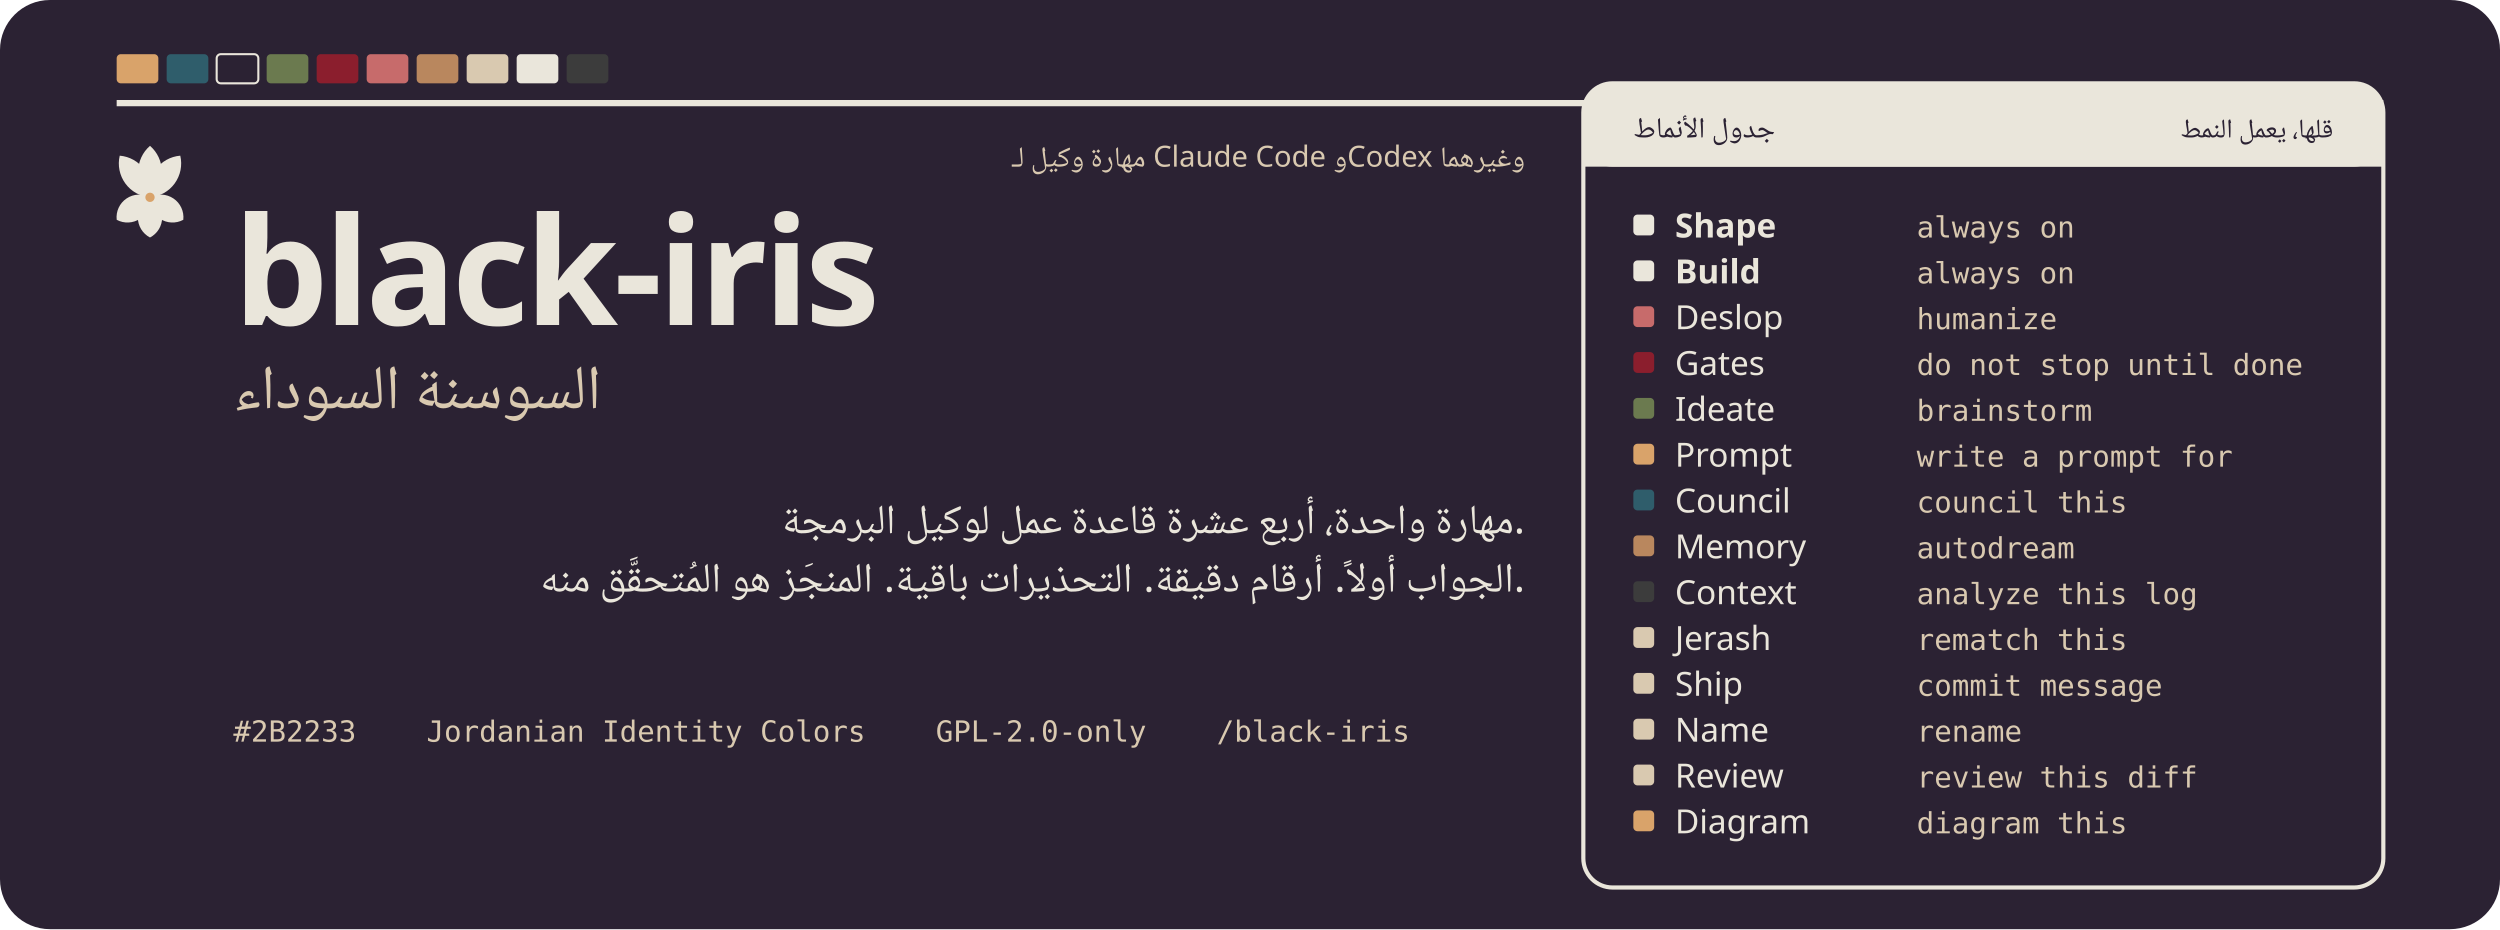
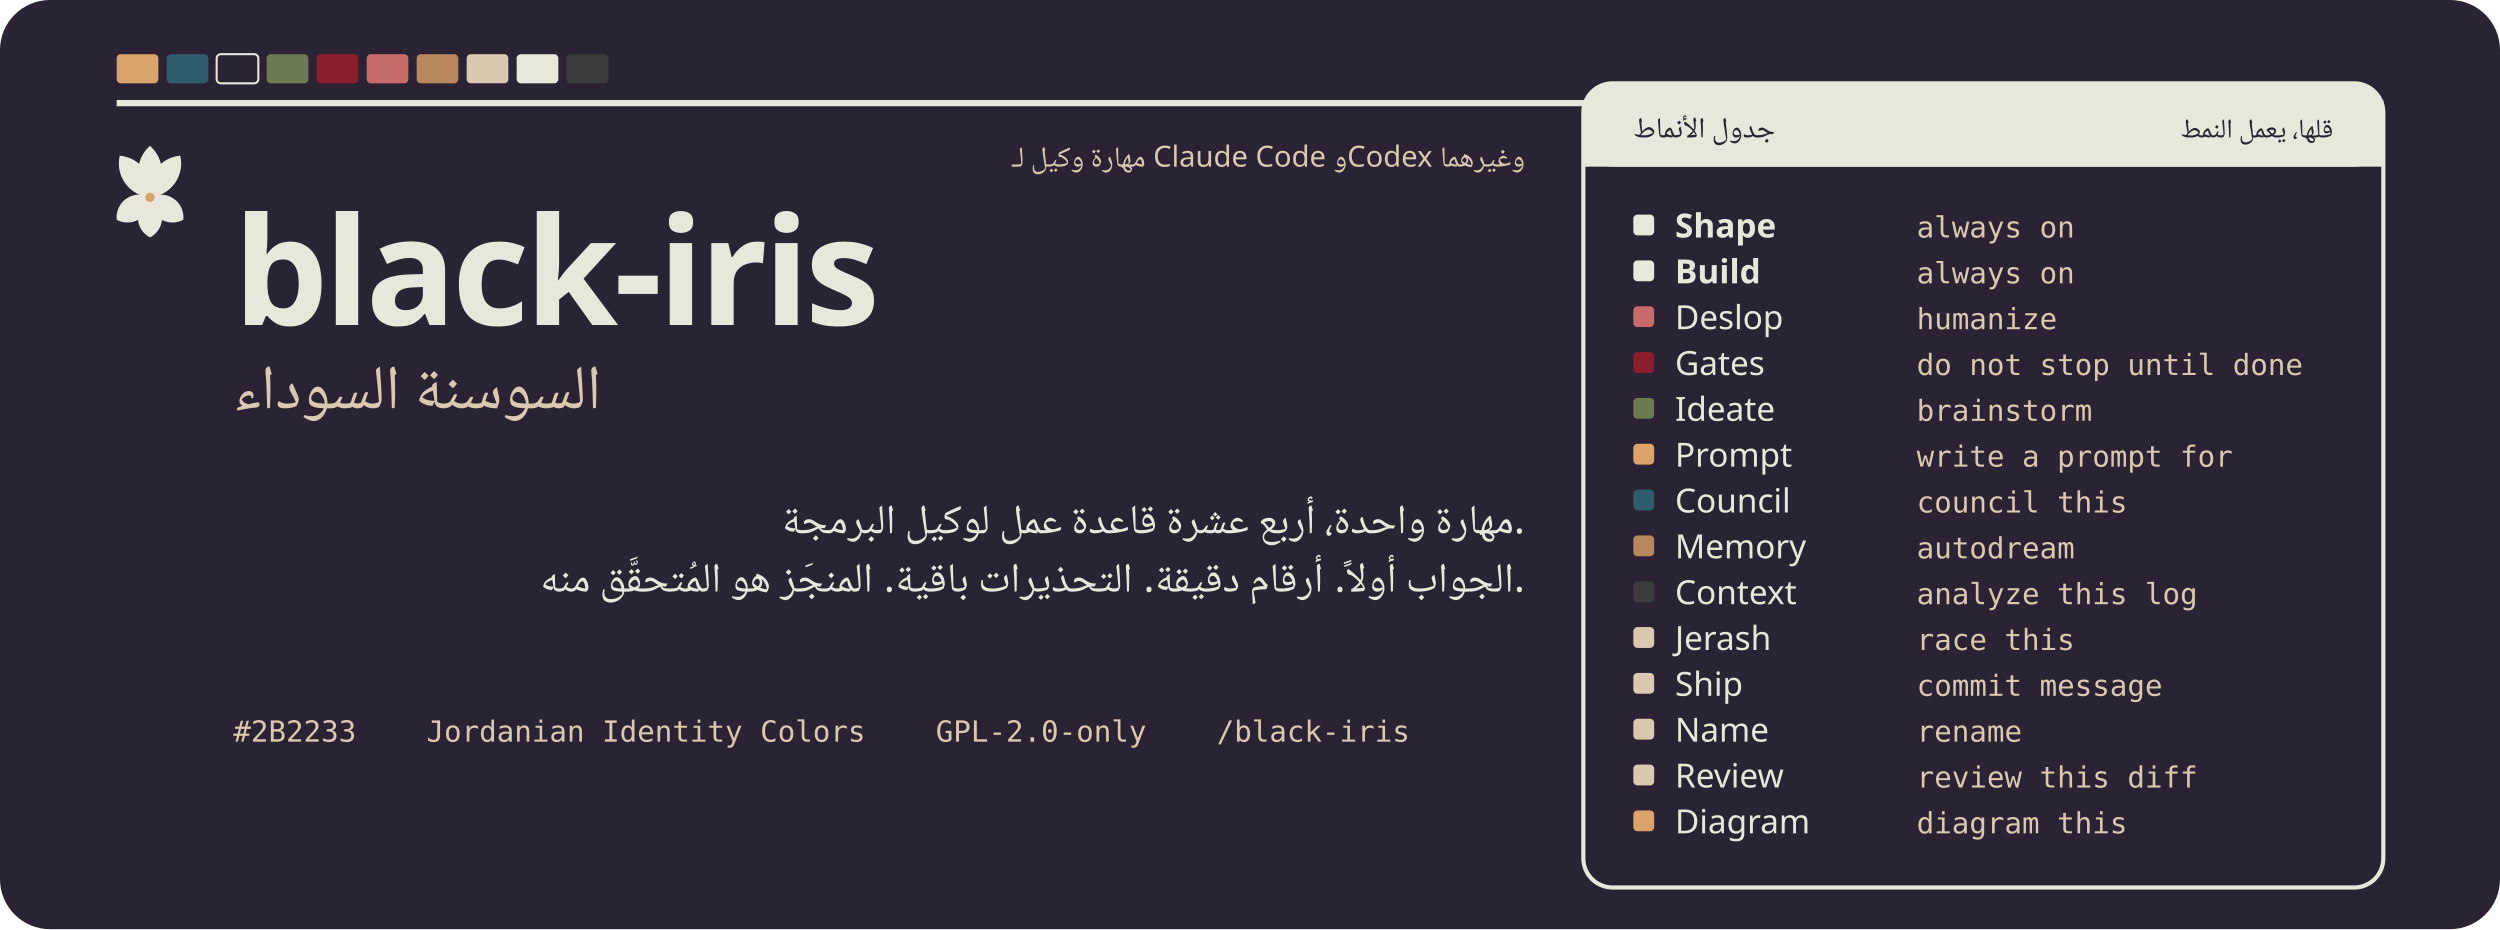
<svg xmlns="http://www.w3.org/2000/svg" width="1200" height="446" viewBox="0 0 1200 446" role="img" aria-labelledby="title desc">
  <rect width="1200" height="446" rx="24" fill="#2B2233" />
  <rect x="56" y="48" width="1088" height="3" fill="#EAE6DB" />
  <g id="identity-strip" transform="translate(56 26)">
    <rect x="0" y="0" width="20" height="14" rx="2" fill="#D9A36A" />
    <rect x="24" y="0" width="20" height="14" rx="2" fill="#2F5D6B" />
    <rect x="48" y="0" width="20" height="14" rx="2" fill="#2B2233" stroke="#EAE6DB" stroke-width="1" />
    <rect x="72" y="0" width="20" height="14" rx="2" fill="#6B7A4F" />
    <rect x="96" y="0" width="20" height="14" rx="2" fill="#8B1E2D" />
    <rect x="120" y="0" width="20" height="14" rx="2" fill="#C76B6B" />
    <rect x="144" y="0" width="20" height="14" rx="2" fill="#B9875E" />
    <rect x="168" y="0" width="20" height="14" rx="2" fill="#D9C9B0" />
    <rect x="192" y="0" width="20" height="14" rx="2" fill="#EAE6DB" />
    <rect x="216" y="0" width="20" height="14" rx="2" fill="#3C3C3C" />
  </g>
  <g transform="translate(72 92) scale(0.2472) translate(-128.0 -129.0)">
    <path fill="#EAE6DB" d="M128 140 A66 66 0 0 1 69.22 59.1 A66 66 0 0 1 128 140 Z" />
    <path fill="#EAE6DB" d="M128 140 A66 66 0 0 1 128.0 40.0 A66 66 0 0 1 128 140 Z" />
    <path fill="#EAE6DB" d="M128 140 A66 66 0 0 1 186.78 59.1 A66 66 0 0 1 128 140 Z" />
    <path fill="#EAE6DB" d="M128 140 A44 44 0 0 1 192.66 183.62 A44 44 0 0 1 128 140 Z" />
    <path fill="#EAE6DB" d="M128 140 A44 44 0 0 1 128.0 218.0 A44 44 0 0 1 128 140 Z" />
    <path fill="#EAE6DB" d="M128 140 A44 44 0 0 1 63.34 183.62 A44 44 0 0 1 128 140 Z" />
    <circle cx="128" cy="140" r="9" fill="#D9A36A" />
  </g>
  <g id="title-block" transform="translate(112 64)">
    <text x="620" text-anchor="end" y="16" font-family="-apple-system, BlinkMacSystemFont, 'Segoe UI', 'Noto Sans', 'Noto Naskh Arabic', sans-serif" font-size="14" fill="#D9C9B0">مهارة وكيل لـ Claude Code وCodex وغيرهما</text>
    <text x="0" y="92" font-family="-apple-system, BlinkMacSystemFont, 'Segoe UI', 'Noto Sans', 'Noto Naskh Arabic', sans-serif" font-size="72" font-weight="800" letter-spacing="-2" fill="#EAE6DB">black-iris</text>
    <text x="0" y="132" font-family="-apple-system, BlinkMacSystemFont, 'Segoe UI', 'Noto Sans', 'Noto Naskh Arabic', sans-serif" font-size="30" fill="#D9C9B0">السوسنة السوداء</text>
    <text x="620" text-anchor="end" y="192" font-family="-apple-system, BlinkMacSystemFont, 'Segoe UI', 'Noto Sans', 'Noto Naskh Arabic', sans-serif" font-size="20" fill="#EAE6DB">مهارة واحدة، أربع عشرة قاعدة عمل لوكيل البرمجة.</text>
    <text x="620" text-anchor="end" y="220" font-family="-apple-system, BlinkMacSystemFont, 'Segoe UI', 'Noto Sans', 'Noto Naskh Arabic', sans-serif" font-size="20" fill="#EAE6DB">الجواب أولاً. أرقام دقيقة. التحذيرات باقية. المنجَز هو المُتحقَّق منه.</text>
    <text x="0" y="292" xml:space="preserve" font-family="ui-monospace, SFMono-Regular, Menlo, monospace" font-size="14" fill="#D9C9B0">#2B2233    Jordanian Identity Colors    GPL-2.0-only    /black-iris</text>
  </g>
  <g id="project-proof" transform="translate(760 40)">
    <rect x="0" y="0" width="384" height="386" rx="14" fill="#2B2233" stroke="#EAE6DB" stroke-width="2" />
    <rect x="0" y="0" width="384" height="40" rx="14" fill="#EAE6DB" />
    <rect x="0" y="26" width="384" height="14" fill="#EAE6DB" />
    <text x="24" y="26" font-family="-apple-system, BlinkMacSystemFont, 'Segoe UI', 'Noto Sans', 'Noto Naskh Arabic', sans-serif" font-size="14" fill="#2B2233">جدول الأنماط</text>
    <text x="360" y="26" text-anchor="end" font-family="-apple-system, BlinkMacSystemFont, 'Segoe UI', 'Noto Sans', 'Noto Naskh Arabic', sans-serif" font-size="13" fill="#2B2233">قلها، يعمل النمط</text>
    <rect x="24" y="63" width="10" height="10" rx="2" fill="#EAE6DB" />
    <text x="44" y="74" font-family="-apple-system, BlinkMacSystemFont, 'Segoe UI', 'Noto Sans', 'Noto Naskh Arabic', sans-serif" font-size="16" font-weight="700" fill="#EAE6DB">Shape</text>
    <text x="160" y="74" font-family="ui-monospace, SFMono-Regular, Menlo, monospace" font-size="14" fill="#D9C9B0">always on</text>
    <rect x="24" y="85" width="10" height="10" rx="2" fill="#EAE6DB" />
    <text x="44" y="96" font-family="-apple-system, BlinkMacSystemFont, 'Segoe UI', 'Noto Sans', 'Noto Naskh Arabic', sans-serif" font-size="16" font-weight="700" fill="#EAE6DB">Build</text>
    <text x="160" y="96" font-family="ui-monospace, SFMono-Regular, Menlo, monospace" font-size="14" fill="#D9C9B0">always on</text>
    <rect x="24" y="107" width="10" height="10" rx="2" fill="#C76B6B" />
    <text x="44" y="118" font-family="-apple-system, BlinkMacSystemFont, 'Segoe UI', 'Noto Sans', 'Noto Naskh Arabic', sans-serif" font-size="16" font-weight="500" fill="#EAE6DB">Deslop</text>
    <text x="160" y="118" font-family="ui-monospace, SFMono-Regular, Menlo, monospace" font-size="14" fill="#D9C9B0">humanize</text>
    <rect x="24" y="129" width="10" height="10" rx="2" fill="#8B1E2D" />
    <text x="44" y="140" font-family="-apple-system, BlinkMacSystemFont, 'Segoe UI', 'Noto Sans', 'Noto Naskh Arabic', sans-serif" font-size="16" font-weight="500" fill="#EAE6DB">Gates</text>
    <text x="160" y="140" font-family="ui-monospace, SFMono-Regular, Menlo, monospace" font-size="14" fill="#D9C9B0">do not stop until done</text>
    <rect x="24" y="151" width="10" height="10" rx="2" fill="#6B7A4F" />
    <text x="44" y="162" font-family="-apple-system, BlinkMacSystemFont, 'Segoe UI', 'Noto Sans', 'Noto Naskh Arabic', sans-serif" font-size="16" font-weight="500" fill="#EAE6DB">Ideate</text>
    <text x="160" y="162" font-family="ui-monospace, SFMono-Regular, Menlo, monospace" font-size="14" fill="#D9C9B0">brainstorm</text>
    <rect x="24" y="173" width="10" height="10" rx="2" fill="#D9A36A" />
    <text x="44" y="184" font-family="-apple-system, BlinkMacSystemFont, 'Segoe UI', 'Noto Sans', 'Noto Naskh Arabic', sans-serif" font-size="16" font-weight="500" fill="#EAE6DB">Prompt</text>
    <text x="160" y="184" font-family="ui-monospace, SFMono-Regular, Menlo, monospace" font-size="14" fill="#D9C9B0">write a prompt for</text>
    <rect x="24" y="195" width="10" height="10" rx="2" fill="#2F5D6B" />
    <text x="44" y="206" font-family="-apple-system, BlinkMacSystemFont, 'Segoe UI', 'Noto Sans', 'Noto Naskh Arabic', sans-serif" font-size="16" font-weight="500" fill="#EAE6DB">Council</text>
    <text x="160" y="206" font-family="ui-monospace, SFMono-Regular, Menlo, monospace" font-size="14" fill="#D9C9B0">council this</text>
    <rect x="24" y="217" width="10" height="10" rx="2" fill="#B9875E" />
    <text x="44" y="228" font-family="-apple-system, BlinkMacSystemFont, 'Segoe UI', 'Noto Sans', 'Noto Naskh Arabic', sans-serif" font-size="16" font-weight="500" fill="#EAE6DB">Memory</text>
    <text x="160" y="228" font-family="ui-monospace, SFMono-Regular, Menlo, monospace" font-size="14" fill="#D9C9B0">autodream</text>
    <rect x="24" y="239" width="10" height="10" rx="2" fill="#3C3C3C" />
    <text x="44" y="250" font-family="-apple-system, BlinkMacSystemFont, 'Segoe UI', 'Noto Sans', 'Noto Naskh Arabic', sans-serif" font-size="16" font-weight="500" fill="#EAE6DB">Context</text>
    <text x="160" y="250" font-family="ui-monospace, SFMono-Regular, Menlo, monospace" font-size="14" fill="#D9C9B0">analyze this log</text>
    <rect x="24" y="261" width="10" height="10" rx="2" fill="#D9C9B0" />
    <text x="44" y="272" font-family="-apple-system, BlinkMacSystemFont, 'Segoe UI', 'Noto Sans', 'Noto Naskh Arabic', sans-serif" font-size="16" font-weight="500" fill="#EAE6DB">Jerash</text>
-     <text x="160" y="272" font-family="ui-monospace, SFMono-Regular, Menlo, monospace" font-size="14" fill="#D9C9B0">rematch this</text>
+     <text x="160" y="272" font-family="ui-monospace, SFMono-Regular, Menlo, monospace" font-size="14" fill="#D9C9B0">race this</text>
    <rect x="24" y="283" width="10" height="10" rx="2" fill="#D9C9B0" />
    <text x="44" y="294" font-family="-apple-system, BlinkMacSystemFont, 'Segoe UI', 'Noto Sans', 'Noto Naskh Arabic', sans-serif" font-size="16" font-weight="500" fill="#EAE6DB">Ship</text>
    <text x="160" y="294" font-family="ui-monospace, SFMono-Regular, Menlo, monospace" font-size="14" fill="#D9C9B0">commit message</text>
    <rect x="24" y="305" width="10" height="10" rx="2" fill="#D9C9B0" />
    <text x="44" y="316" font-family="-apple-system, BlinkMacSystemFont, 'Segoe UI', 'Noto Sans', 'Noto Naskh Arabic', sans-serif" font-size="16" font-weight="500" fill="#EAE6DB">Name</text>
    <text x="160" y="316" font-family="ui-monospace, SFMono-Regular, Menlo, monospace" font-size="14" fill="#D9C9B0">rename</text>
    <rect x="24" y="327" width="10" height="10" rx="2" fill="#D9C9B0" />
    <text x="44" y="338" font-family="-apple-system, BlinkMacSystemFont, 'Segoe UI', 'Noto Sans', 'Noto Naskh Arabic', sans-serif" font-size="16" font-weight="500" fill="#EAE6DB">Review</text>
    <text x="160" y="338" font-family="ui-monospace, SFMono-Regular, Menlo, monospace" font-size="14" fill="#D9C9B0">review this diff</text>
    <rect x="24" y="349" width="10" height="10" rx="2" fill="#D9A36A" />
    <text x="44" y="360" font-family="-apple-system, BlinkMacSystemFont, 'Segoe UI', 'Noto Sans', 'Noto Naskh Arabic', sans-serif" font-size="16" font-weight="500" fill="#EAE6DB">Diagram</text>
    <text x="160" y="360" font-family="ui-monospace, SFMono-Regular, Menlo, monospace" font-size="14" fill="#D9C9B0">diagram this</text>
  </g>
</svg>
